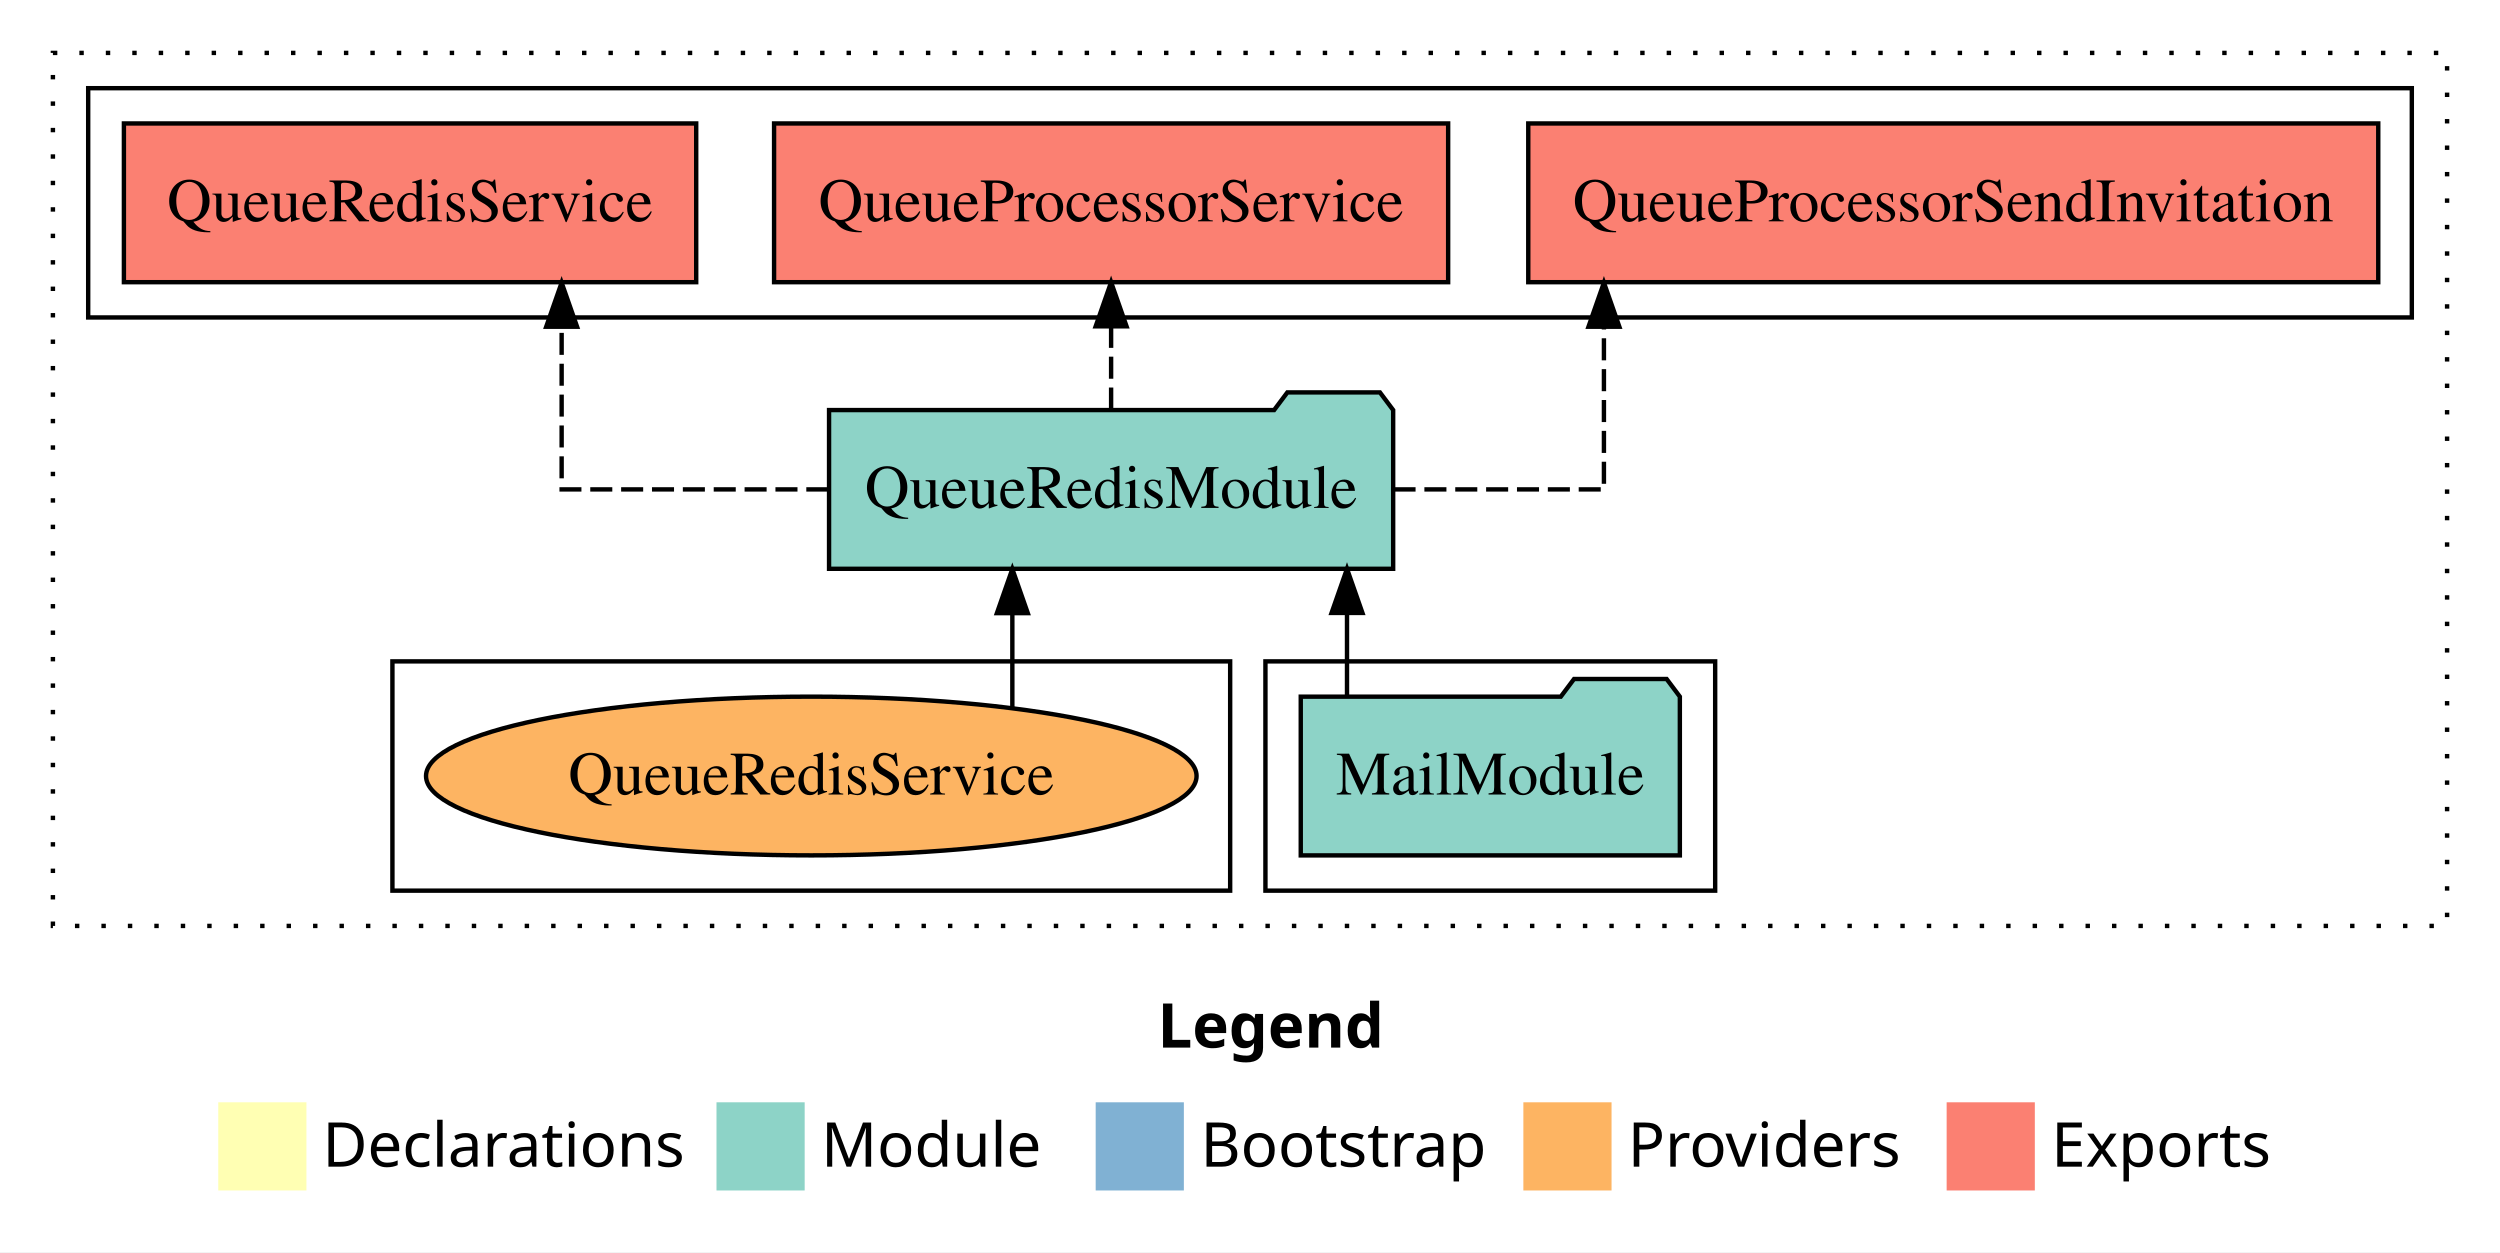
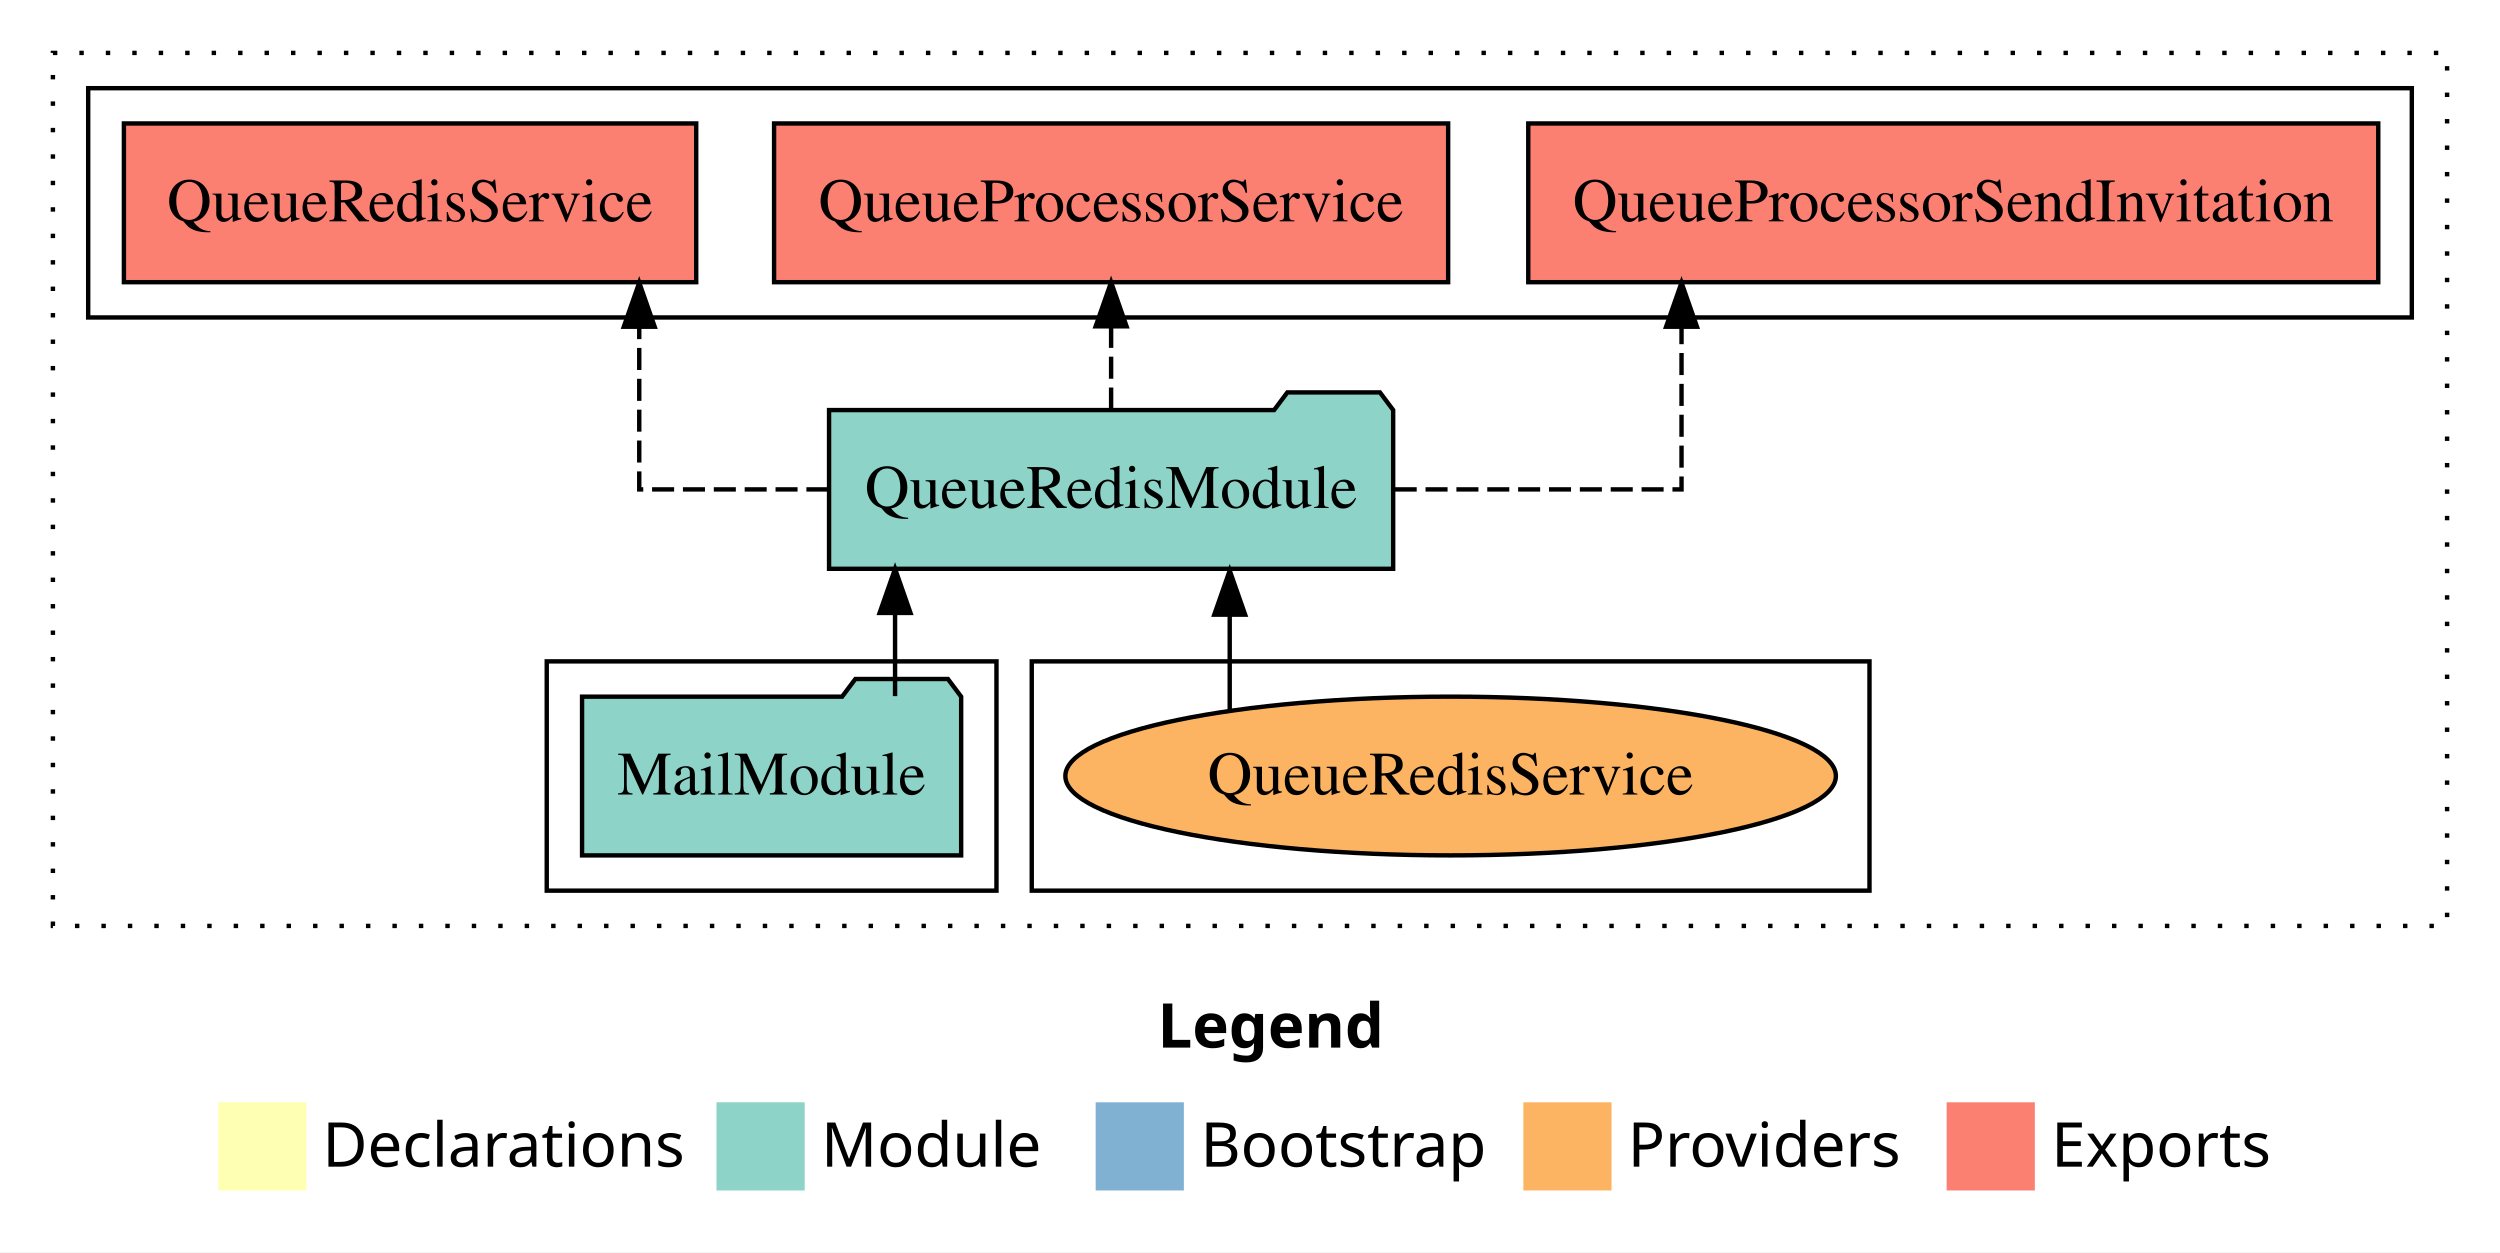
<svg xmlns="http://www.w3.org/2000/svg" width="567pt" height="284pt" viewBox="0.00 0.00 567.00 284.00">
  <g id="graph0" class="graph" transform="scale(1 1) rotate(0) translate(4 280)">
    <polygon fill="white" stroke="transparent" points="-4,4 -4,-280 563,-280 563,4 -4,4" />
    <text text-anchor="start" x="258.51" y="-42.4" font-family="Times-12" font-weight="bold" font-size="14.00">Legend</text>
    <polygon fill="#ffffb3" stroke="transparent" points="45.5,-10 45.5,-30 65.5,-30 65.5,-10 45.5,-10" />
    <text text-anchor="start" x="69.13" y="-15.4" font-family="Times-12" font-size="14.00">  Declarations</text>
    <polygon fill="#8dd3c7" stroke="transparent" points="158.5,-10 158.5,-30 178.5,-30 178.5,-10 158.5,-10" />
    <text text-anchor="start" x="182.23" y="-15.4" font-family="Times-12" font-size="14.00">  Module</text>
    <polygon fill="#80b1d3" stroke="transparent" points="244.5,-10 244.5,-30 264.5,-30 264.5,-10 244.5,-10" />
    <text text-anchor="start" x="268.28" y="-15.4" font-family="Times-12" font-size="14.00">  Bootstrap</text>
    <polygon fill="#fdb462" stroke="transparent" points="341.5,-10 341.5,-30 361.5,-30 361.5,-10 341.5,-10" />
    <text text-anchor="start" x="365.17" y="-15.4" font-family="Times-12" font-size="14.00">  Providers</text>
    <polygon fill="#fb8072" stroke="transparent" points="437.5,-10 437.5,-30 457.5,-30 457.5,-10 437.5,-10" />
    <text text-anchor="start" x="461.23" y="-15.4" font-family="Times-12" font-size="14.00">  Exports</text>
    <g id="clust1" class="cluster">
      <polygon fill="none" stroke="black" stroke-dasharray="1,5" points="8,-70 8,-268 551,-268 551,-70 8,-70" />
    </g>
+     <g id="clust6" class="cluster">
+       <polygon fill="none" stroke="black" points="230,-78 230,-130 420,-130 420,-78 230,-78" />
+     </g>
    <g id="clust3" class="cluster">
-       <polygon fill="none" stroke="black" points="283,-78 283,-130 385,-130 385,-78 283,-78" />
+       <polygon fill="none" stroke="black" points="120,-78 120,-130 222,-130 222,-78 120,-78" />
    </g>
    <g id="clust4" class="cluster">
      <polygon fill="none" stroke="black" points="16,-208 16,-260 543,-260 543,-208 16,-208" />
    </g>
-     <g id="clust6" class="cluster">
-       <polygon fill="none" stroke="black" points="85,-78 85,-130 275,-130 275,-78 85,-78" />
-     </g>
    <g id="node1" class="node">
-       <polygon fill="#8dd3c7" stroke="black" points="376.99,-122 373.99,-126 352.99,-126 349.99,-122 291.01,-122 291.01,-86 376.99,-86 376.99,-122" />
-       <text text-anchor="middle" x="334" y="-99.8" font-family="Times,serif" font-size="14.00">MailModule</text>
+       <polygon fill="#8dd3c7" stroke="black" points="213.99,-122 210.99,-126 189.99,-126 186.99,-122 128.01,-122 128.01,-86 213.99,-86 213.99,-122" />
+       <text text-anchor="middle" x="171" y="-99.8" font-family="Times,serif" font-size="14.00">MailModule</text>
    </g>
    <g id="node2" class="node">
      <polygon fill="#8dd3c7" stroke="black" points="311.97,-187 308.97,-191 287.97,-191 284.97,-187 184.03,-187 184.03,-151 311.97,-151 311.97,-187" />
      <text text-anchor="middle" x="248" y="-164.8" font-family="Times,serif" font-size="14.00">QueueRedisModule</text>
    </g>
    <g id="edge1" class="edge">
-       <path fill="none" stroke="black" d="M301.5,-122.11C301.5,-122.11 301.5,-140.99 301.5,-140.99" />
-       <polygon fill="black" stroke="black" points="298,-140.99 301.5,-150.99 305,-140.99 298,-140.99" />
+       <path fill="none" stroke="black" d="M199,-122.11C199,-122.11 199,-140.99 199,-140.99" />
+       <polygon fill="black" stroke="black" points="195.5,-140.99 199,-150.99 202.5,-140.99 195.5,-140.99" />
    </g>
    <g id="node3" class="node">
      <polygon fill="#fb8072" stroke="black" points="535.39,-252 342.61,-252 342.61,-216 535.39,-216 535.39,-252" />
      <text text-anchor="middle" x="439" y="-229.8" font-family="Times,serif" font-size="14.00">QueueProcessorSendInvitation </text>
    </g>
    <g id="edge2" class="edge">
-       <path fill="none" stroke="black" stroke-dasharray="5,2" d="M312.05,-169C337.02,-169 359.77,-169 359.77,-169 359.77,-169 359.77,-205.89 359.77,-205.89" />
-       <polygon fill="black" stroke="black" points="356.27,-205.89 359.77,-215.89 363.27,-205.89 356.27,-205.89" />
+       <path fill="none" stroke="black" stroke-dasharray="5,2" d="M312.31,-169C344.78,-169 377.37,-169 377.37,-169 377.37,-169 377.37,-205.89 377.37,-205.89" />
+       <polygon fill="black" stroke="black" points="373.87,-205.89 377.37,-215.89 380.87,-205.89 373.87,-205.89" />
    </g>
    <g id="node4" class="node">
      <polygon fill="#fb8072" stroke="black" points="324.44,-252 171.56,-252 171.56,-216 324.44,-216 324.44,-252" />
      <text text-anchor="middle" x="248" y="-229.8" font-family="Times,serif" font-size="14.00">QueueProcessorService </text>
    </g>
    <g id="edge3" class="edge">
      <path fill="none" stroke="black" stroke-dasharray="5,2" d="M248,-187.11C248,-187.11 248,-205.99 248,-205.99" />
      <polygon fill="black" stroke="black" points="244.5,-205.99 248,-215.99 251.5,-205.99 244.5,-205.99" />
    </g>
    <g id="node5" class="node">
      <polygon fill="#fb8072" stroke="black" points="153.9,-252 24.1,-252 24.1,-216 153.9,-216 153.9,-252" />
      <text text-anchor="middle" x="89" y="-229.8" font-family="Times,serif" font-size="14.00">QueueRedisService </text>
    </g>
    <g id="edge4" class="edge">
-       <path fill="none" stroke="black" stroke-dasharray="5,2" d="M183.87,-169C153.33,-169 123.38,-169 123.38,-169 123.38,-169 123.38,-205.89 123.38,-205.89" />
-       <polygon fill="black" stroke="black" points="119.88,-205.89 123.38,-215.89 126.88,-205.89 119.88,-205.89" />
+       <path fill="none" stroke="black" stroke-dasharray="5,2" d="M183.89,-169C161.1,-169 140.98,-169 140.98,-169 140.98,-169 140.98,-205.89 140.98,-205.89" />
+       <polygon fill="black" stroke="black" points="137.48,-205.89 140.98,-215.89 144.48,-205.89 137.48,-205.89" />
    </g>
    <g id="node6" class="node">
-       <ellipse fill="#fdb462" stroke="black" cx="180" cy="-104" rx="87.38" ry="18" />
-       <text text-anchor="middle" x="180" y="-99.8" font-family="Times,serif" font-size="14.00">QueueRedisService</text>
+       <ellipse fill="#fdb462" stroke="black" cx="325" cy="-104" rx="87.38" ry="18" />
+       <text text-anchor="middle" x="325" y="-99.8" font-family="Times,serif" font-size="14.00">QueueRedisService</text>
    </g>
    <g id="edge5" class="edge">
-       <path fill="none" stroke="black" d="M225.6,-119.4C225.6,-119.4 225.6,-140.94 225.6,-140.94" />
-       <polygon fill="black" stroke="black" points="222.1,-140.94 225.6,-150.94 229.1,-140.94 222.1,-140.94" />
+       <path fill="none" stroke="black" d="M274.9,-118.75C274.9,-118.75 274.9,-140.59 274.9,-140.59" />
+       <polygon fill="black" stroke="black" points="271.4,-140.59 274.9,-150.59 278.4,-140.59 271.4,-140.59" />
    </g>
  </g>
</svg>
